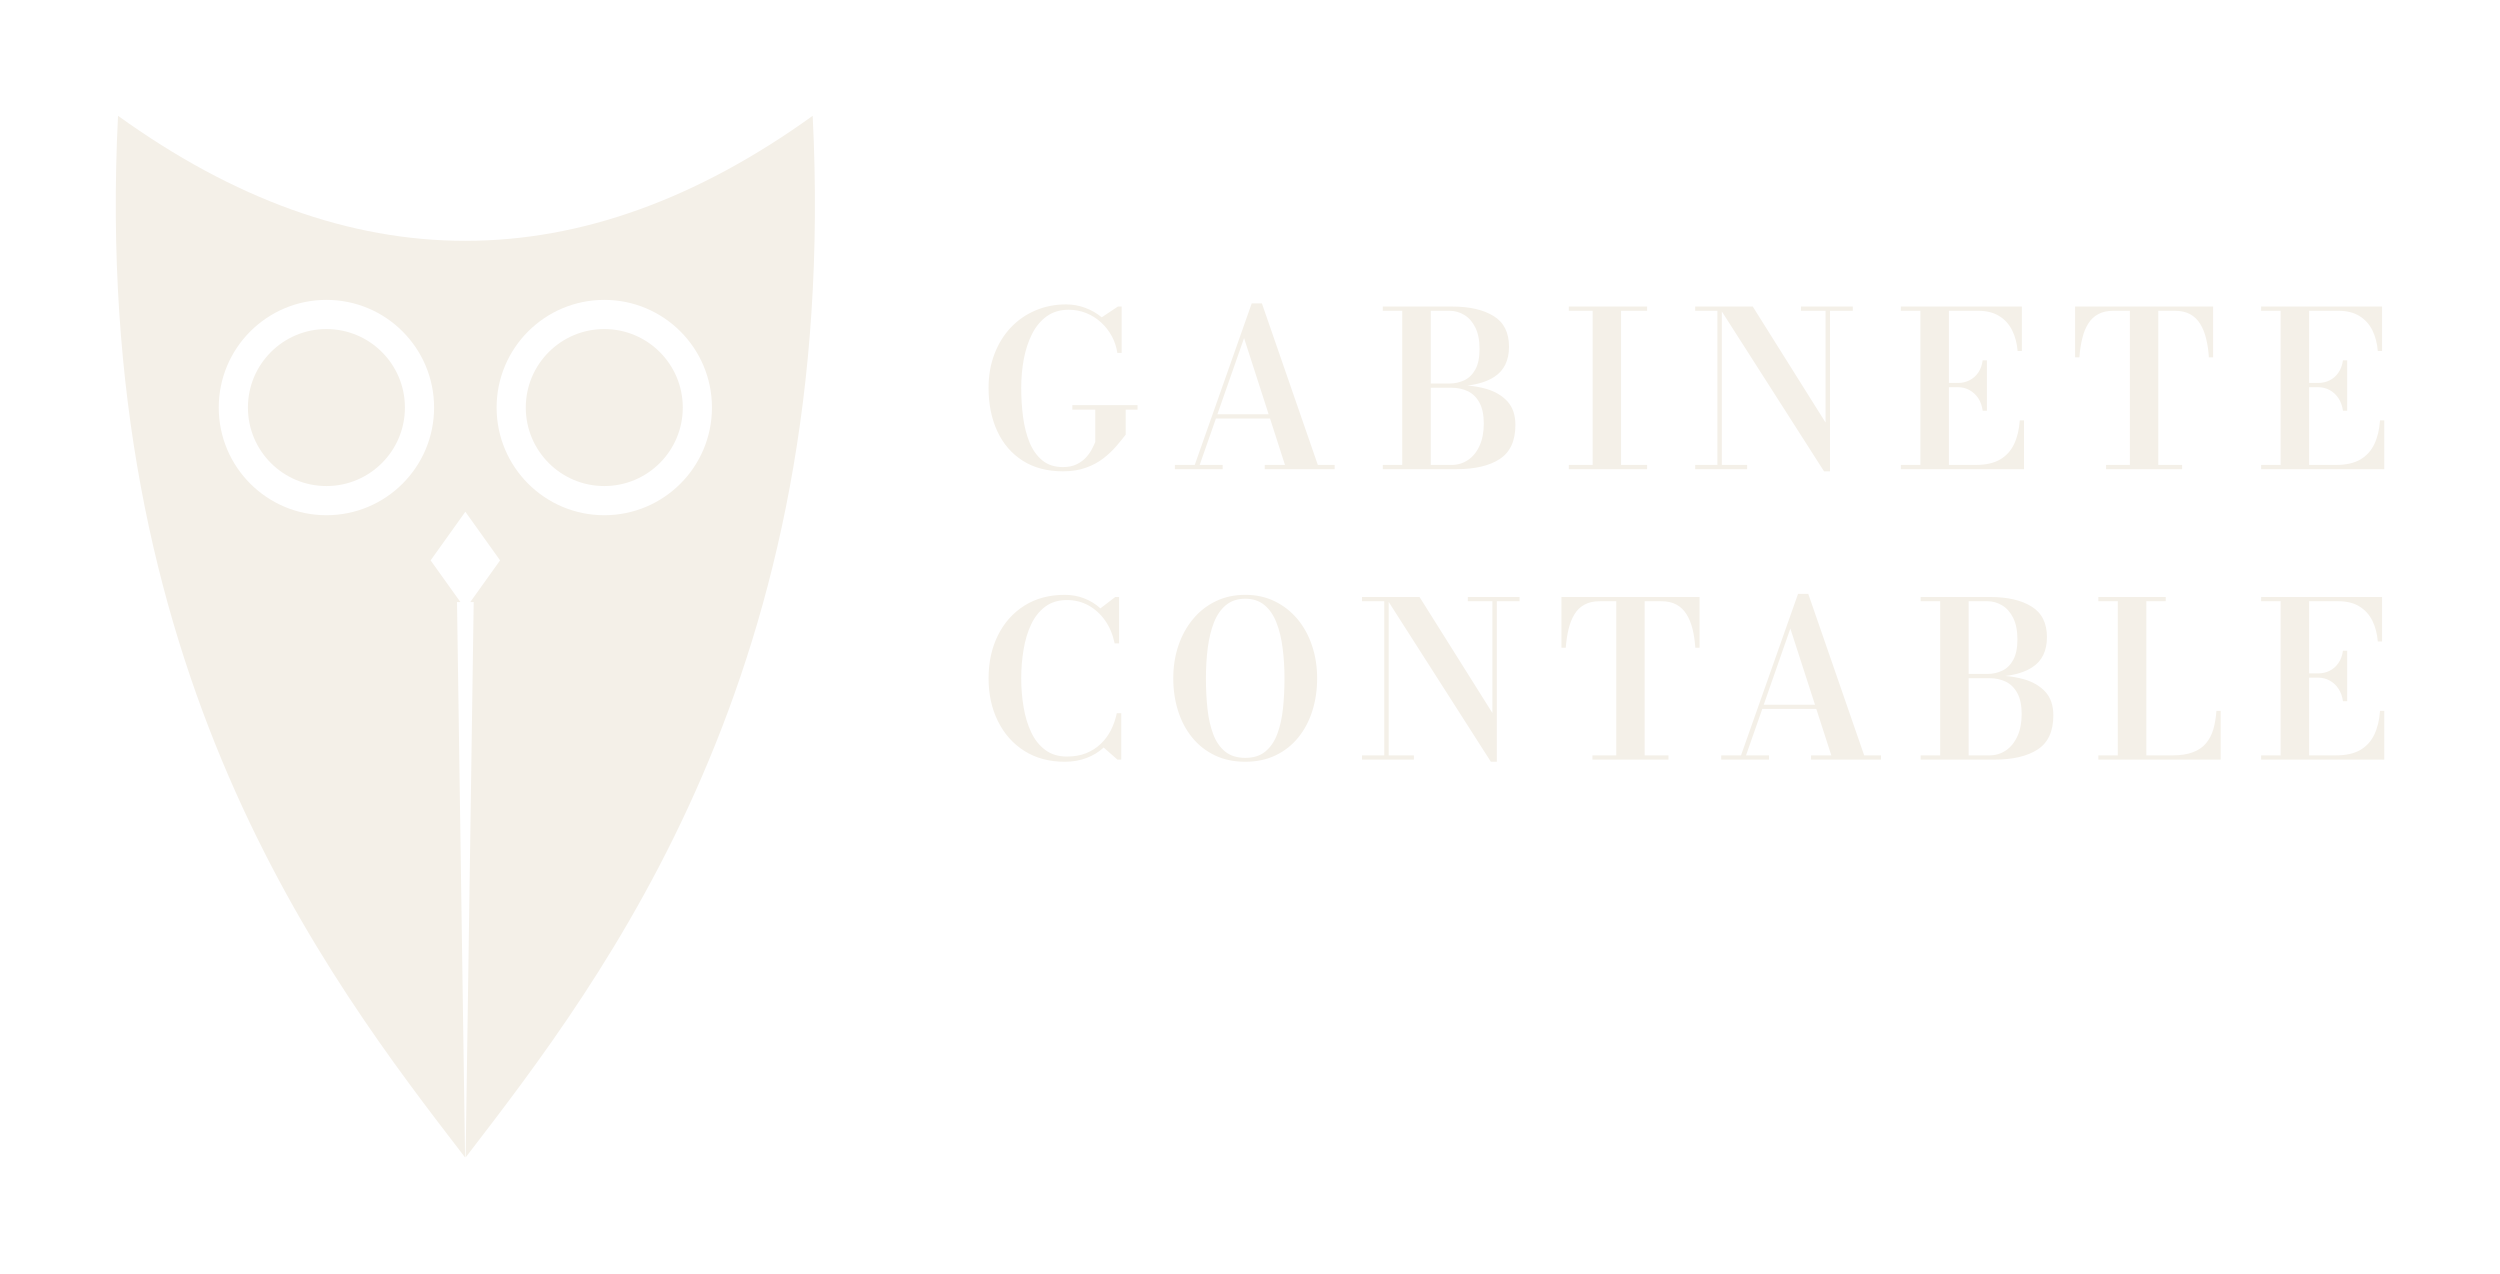
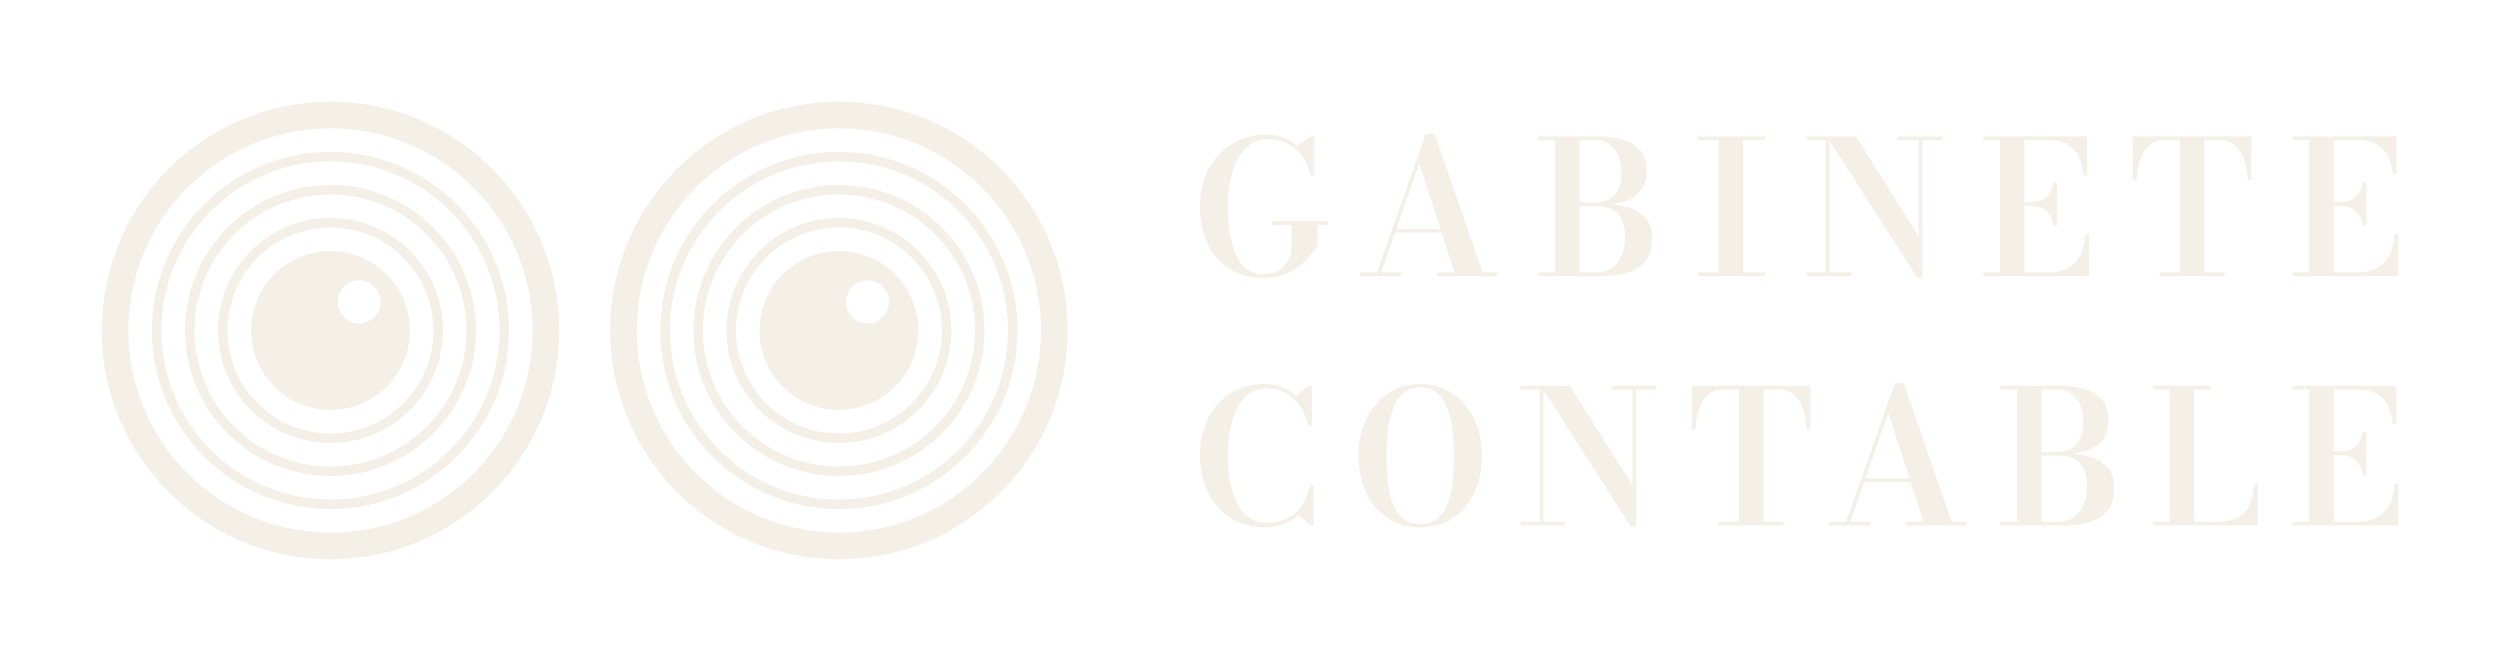
- <svg xmlns="http://www.w3.org/2000/svg" viewBox="-16.99 -16.67 359.89 183.28">
-   <path fill="#F4F0E8" d="M0 0Q50 36 100 0C103.99 79.81 70.16 123.79 50.14 149.82L50.04 149.95L51.2 70H50.71L55 64L50 57L45 64L49.29 70H48.8L49.96 149.95L49.86 149.82C29.84 123.79 -3.99 79.81 0 0ZM85.5 42C85.5 33.44 78.56 26.5 70 26.5C61.44 26.5 54.5 33.44 54.5 42C54.5 50.56 61.44 57.5 70 57.5C78.56 57.5 85.5 50.56 85.5 42ZM45.5 42C45.5 33.44 38.56 26.5 30 26.5C21.44 26.5 14.5 33.44 14.5 42C14.5 50.56 21.44 57.5 30 57.5C38.56 57.5 45.5 50.56 45.5 42ZM81.3 42C81.3 48.24 76.24 53.3 70 53.3C63.76 53.3 58.7 48.24 58.7 42C58.7 35.76 63.76 30.7 70 30.7C76.24 30.7 81.3 35.76 81.3 42ZM41.3 42C41.3 48.24 36.24 53.3 30 53.3C23.76 53.3 18.7 48.24 18.7 42C18.7 35.76 23.76 30.7 30 30.7C36.24 30.7 41.3 35.76 41.3 42Z" />
-   <path fill="#F4F0E8" d="M162.27 92.99Q159.82 92.99 157.9 92.07Q155.98 91.15 154.64 89.51Q153.3 87.87 152.61 85.69Q151.91 83.5 151.91 80.98Q151.91 78.45 152.65 76.26Q153.39 74.08 154.76 72.44Q156.12 70.8 158.03 69.88Q159.93 68.96 162.27 68.96Q164.6 68.96 166.5 69.88Q168.4 70.8 169.78 72.44Q171.15 74.08 171.88 76.26Q172.62 78.45 172.62 80.98Q172.62 83.5 171.92 85.69Q171.23 87.87 169.89 89.51Q168.56 91.15 166.63 92.07Q164.71 92.99 162.27 92.99ZM259.5 92.68V92.07H262.31V69.88H259.5V69.27H269.5Q273.24 69.27 275.46 70.64Q277.68 72.01 277.68 75.05Q277.68 78.01 275.58 79.38Q274.1 80.35 271.7 80.64Q273.13 80.76 274.39 81.12Q276.32 81.68 277.46 82.93Q278.6 84.19 278.6 86.31Q278.6 89.74 276.36 91.21Q274.12 92.68 270.12 92.68ZM182.07 50.87V50.26H184.87V28.07H182.07V27.46H192.07Q195.81 27.46 198.03 28.83Q200.24 30.19 200.24 33.24Q200.24 36.2 198.14 37.57Q196.67 38.54 194.26 38.83Q195.7 38.95 196.96 39.31Q198.88 39.87 200.02 41.12Q201.16 42.38 201.16 44.5Q201.16 47.93 198.92 49.4Q196.68 50.87 192.69 50.87ZM162.27 92.43Q164.07 92.43 165.17 91.51Q166.28 90.6 166.88 89Q167.48 87.4 167.7 85.34Q167.92 83.27 167.92 80.98Q167.92 78.68 167.65 76.62Q167.39 74.55 166.76 72.95Q166.14 71.35 165.04 70.44Q163.94 69.52 162.27 69.52Q160.6 69.52 159.49 70.44Q158.39 71.35 157.76 72.95Q157.14 74.55 156.87 76.62Q156.61 78.68 156.61 80.98Q156.61 83.27 156.83 85.34Q157.05 87.4 157.65 89Q158.25 90.6 159.36 91.51Q160.48 92.43 162.27 92.43ZM243.32 68.82 251.37 92.07H253.79V92.68H243.72V92.07H246.64L244.48 85.39H236.7L234.36 92.07H237.67V92.68H230.79V92.07H233.64L241.85 68.82ZM164.67 27.01 172.72 50.26H175.14V50.87H165.08V50.26H167.99L165.84 43.58H158.05L155.71 50.26H159.02V50.87H152.14V50.26H155L163.2 27.01ZM137.38 41.65H146.76V42.3H145.06V45.9Q144.47 46.67 143.69 47.58Q142.91 48.49 141.85 49.31Q140.8 50.13 139.36 50.65Q137.93 51.18 136.03 51.18Q132.64 51.18 130.25 49.66Q127.85 48.14 126.59 45.43Q125.32 42.72 125.32 39.16Q125.32 36.5 126.17 34.29Q127.01 32.08 128.52 30.48Q130.04 28.88 132.07 28.02Q134.11 27.15 136.48 27.15Q137.9 27.15 139.22 27.64Q140.55 28.13 141.61 29.01L143.94 27.46H144.48V34.14H143.86Q143.67 32.85 143.06 31.72Q142.45 30.6 141.51 29.74Q140.57 28.88 139.38 28.4Q138.19 27.92 136.85 27.92Q135.01 27.92 133.7 28.86Q132.39 29.8 131.58 31.41Q130.77 33.02 130.39 35.03Q130.02 37.04 130.02 39.16Q130.02 41.29 130.28 43.32Q130.55 45.36 131.21 47Q131.88 48.63 133.05 49.6Q134.22 50.57 136.03 50.57Q137.2 50.57 138.02 50.16Q138.83 49.76 139.36 49.17Q139.9 48.57 140.21 47.96Q140.52 47.36 140.68 46.97V42.3H137.38ZM308.51 92.68V92.07H311.32V69.88H308.51V69.27H325.92V75.67H325.31Q325.17 74 324.53 72.69Q323.88 71.38 322.66 70.63Q321.45 69.88 319.62 69.88H315.42V80.27H316.73Q317.62 80.27 318.38 79.89Q319.14 79.51 319.64 78.78Q320.15 78.06 320.29 77.01H320.9V84.27H320.29Q320.15 83.22 319.64 82.47Q319.14 81.71 318.38 81.3Q317.62 80.88 316.73 80.88H315.42V92.07H319.31Q321.45 92.07 322.79 91.29Q324.13 90.51 324.81 89.07Q325.49 87.64 325.63 85.66H326.24V92.68ZM256.65 50.87V50.26H259.46V28.07H256.65V27.46H274.07V33.86H273.46Q273.32 32.19 272.67 30.88Q272.02 29.57 270.8 28.82Q269.59 28.07 267.76 28.07H263.57V38.46H264.88Q265.77 38.46 266.52 38.08Q267.28 37.7 267.79 36.97Q268.29 36.25 268.43 35.2H269.04V42.46H268.43Q268.29 41.41 267.79 40.65Q267.28 39.9 266.52 39.48Q265.77 39.07 264.88 39.07H263.57V50.26H267.45Q269.59 50.26 270.93 49.48Q272.27 48.7 272.95 47.26Q273.63 45.83 273.77 43.85H274.38V50.87ZM308.51 50.87V50.26H311.32V28.07H308.51V27.46H325.92V33.86H325.31Q325.17 32.19 324.53 30.88Q323.88 29.57 322.66 28.82Q321.45 28.07 319.62 28.07H315.42V38.46H316.73Q317.62 38.46 318.38 38.08Q319.14 37.7 319.64 36.97Q320.15 36.25 320.29 35.2H320.9V42.46H320.29Q320.15 41.41 319.64 40.65Q319.14 39.9 318.38 39.48Q317.62 39.07 316.73 39.07H315.42V50.26H319.31Q321.45 50.26 322.79 49.48Q324.13 48.7 324.81 47.26Q325.49 45.83 325.63 43.85H326.24V50.87ZM201.76 69.27V69.88H198.49V92.99H197.63L182.92 69.98V92.07H186.55V92.68H179.08V92.07H182.28V69.88H179.08V69.27H187.36L197.85 85.97V69.88H194.31V69.27ZM249.73 27.46V28.07H246.45V51.18H245.59L230.88 28.17V50.26H234.52V50.87H227.04V50.26H230.24V28.07H227.04V27.46H235.33L245.81 44.16V28.07H242.27V27.46ZM212.25 92.68V92.07H215.68V69.88H213.3Q212 69.88 211.11 70.37Q210.22 70.85 209.67 71.75Q209.12 72.64 208.82 73.87Q208.52 75.09 208.41 76.58H207.79V69.27H227.67V76.58H227.06Q226.96 75.09 226.66 73.87Q226.35 72.64 225.79 71.75Q225.23 70.85 224.35 70.37Q223.47 69.88 222.16 69.88H219.77V92.07H223.2V92.68ZM286.19 50.87V50.26H289.62V28.07H287.23Q285.94 28.07 285.05 28.56Q284.16 29.04 283.61 29.94Q283.05 30.83 282.76 32.06Q282.46 33.28 282.35 34.77H281.73V27.46H301.6V34.77H300.99Q300.9 33.28 300.59 32.06Q300.29 30.83 299.73 29.94Q299.17 29.04 298.29 28.56Q297.4 28.07 296.09 28.07H293.71V50.26H297.14V50.87ZM136.29 92.99Q132.94 92.99 130.47 91.43Q128.01 89.87 126.67 87.15Q125.32 84.44 125.32 80.98Q125.32 77.5 126.67 74.79Q128.01 72.08 130.47 70.52Q132.94 68.96 136.29 68.96Q137.77 68.96 139.09 69.47Q140.41 69.98 141.42 70.91L143.56 69.27H144.11V75.95H143.47Q143.08 74.06 142.1 72.66Q141.11 71.26 139.7 70.48Q138.29 69.71 136.6 69.71Q134.75 69.71 133.48 70.66Q132.2 71.62 131.45 73.22Q130.69 74.83 130.36 76.84Q130.02 78.85 130.02 80.98Q130.02 83.1 130.36 85.11Q130.69 87.12 131.45 88.73Q132.2 90.34 133.48 91.29Q134.75 92.24 136.6 92.24Q138.15 92.24 139.36 91.76Q140.57 91.27 141.46 90.42Q142.36 89.57 142.94 88.43Q143.51 87.29 143.78 86H144.42V92.68H143.87L141.89 90.94Q140.86 91.9 139.44 92.44Q138.01 92.99 136.29 92.99ZM285.08 92.68V92.07H287.88V69.88H285.08V69.27H294.78V69.88H291.99V92.07H295.76Q297.52 92.07 298.69 91.62Q299.87 91.18 300.57 90.34Q301.28 89.51 301.63 88.32Q301.97 87.14 302.08 85.66H302.69V92.68ZM208.85 50.87V50.26H212.28V28.07H208.85V27.46H220.12V28.07H216.37V50.26H220.12V50.87ZM266.41 80.96V92.07H269.42Q270.72 92.07 271.77 91.36Q272.82 90.65 273.43 89.31Q274.04 87.98 274.04 86.12Q274.04 84.27 273.43 83.13Q272.82 81.99 271.77 81.47Q270.72 80.96 269.42 80.96ZM188.98 39.15V50.26H191.99Q193.28 50.26 194.34 49.55Q195.39 48.84 196 47.5Q196.61 46.17 196.61 44.31Q196.61 42.46 196 41.32Q195.39 40.18 194.34 39.66Q193.28 39.15 191.99 39.15ZM266.41 80.35H269.11Q270.25 80.35 271.24 79.88Q272.23 79.42 272.83 78.32Q273.43 77.23 273.43 75.37Q273.43 73.52 272.83 72.3Q272.23 71.08 271.24 70.48Q270.25 69.88 269.11 69.88H266.41ZM188.98 38.54H191.68Q192.81 38.54 193.81 38.07Q194.8 37.6 195.4 36.51Q196 35.42 196 33.56Q196 31.71 195.4 30.49Q194.8 29.27 193.81 28.67Q192.81 28.07 191.68 28.07H188.98ZM244.29 84.78 240.74 73.81 236.91 84.78ZM165.64 42.97 162.1 32 158.26 42.97Z" />
+ <svg xmlns="http://www.w3.org/2000/svg" viewBox="-16.00 -16.00 393.36 104.00">
+   <path fill="#F4F0E8" d="M72 36C72 55.88 55.88 72 36 72C16.12 72 0 55.88 0 36C0 16.12 16.12 0 36 0C55.88 0 72 16.12 72 36ZM152 36C152 55.88 135.88 72 116 72C96.12 72 80 55.88 80 36C80 16.12 96.12 0 116 0C135.88 0 152 16.12 152 36ZM147.8 36C147.8 18.44 133.56 4.2 116 4.2C98.44 4.2 84.2 18.44 84.2 36C84.2 53.56 98.44 67.8 116 67.8C133.56 67.8 147.8 53.56 147.8 36ZM67.8 36C67.8 18.44 53.56 4.2 36 4.2C18.44 4.2 4.2 18.44 4.2 36C4.2 53.56 18.44 67.8 36 67.8C53.56 67.8 67.8 53.56 67.8 36ZM144.1 36C144.1 51.52 131.52 64.1 116 64.1C100.48 64.1 87.9 51.52 87.9 36C87.9 20.48 100.48 7.9 116 7.9C131.52 7.9 144.1 20.48 144.1 36ZM64.1 36C64.1 51.52 51.52 64.1 36 64.1C20.48 64.1 7.9 51.52 7.9 36C7.9 20.48 20.48 7.9 36 7.9C51.52 7.9 64.1 20.48 64.1 36ZM142.6 36C142.6 21.31 130.69 9.4 116 9.4C101.31 9.4 89.4 21.31 89.4 36C89.4 50.69 101.31 62.6 116 62.6C130.69 62.6 142.6 50.69 142.6 36ZM62.6 36C62.6 21.31 50.69 9.4 36 9.4C21.31 9.4 9.4 21.31 9.4 36C9.4 50.69 21.31 62.6 36 62.6C50.69 62.6 62.6 50.69 62.6 36ZM58.9 36C58.9 48.65 48.65 58.9 36 58.9C23.35 58.9 13.1 48.65 13.1 36C13.1 23.35 23.35 13.1 36 13.1C48.65 13.1 58.9 23.35 58.9 36ZM138.9 36C138.9 48.65 128.65 58.9 116 58.9C103.35 58.9 93.1 48.65 93.1 36C93.1 23.35 103.35 13.1 116 13.1C128.65 13.1 138.9 23.35 138.9 36ZM57.4 36C57.4 24.18 47.82 14.6 36 14.6C24.18 14.6 14.6 24.18 14.6 36C14.6 47.82 24.18 57.4 36 57.4C47.82 57.4 57.4 47.82 57.4 36ZM137.4 36C137.4 24.18 127.82 14.6 116 14.6C104.18 14.6 94.6 24.18 94.6 36C94.6 47.82 104.18 57.4 116 57.4C127.82 57.4 137.4 47.82 137.4 36ZM53.7 36C53.7 45.78 45.78 53.7 36 53.7C26.22 53.7 18.3 45.78 18.3 36C18.3 26.22 26.22 18.3 36 18.3C45.78 18.3 53.7 26.22 53.7 36ZM133.7 36C133.7 45.78 125.78 53.7 116 53.7C106.22 53.7 98.3 45.78 98.3 36C98.3 26.22 106.22 18.3 116 18.3C125.78 18.3 133.7 26.22 133.7 36ZM52.2 36C52.2 27.05 44.95 19.8 36 19.8C27.05 19.8 19.8 27.05 19.8 36C19.8 44.95 27.05 52.2 36 52.2C44.95 52.2 52.2 44.95 52.2 36ZM132.2 36C132.2 27.05 124.95 19.8 116 19.8C107.05 19.8 99.8 27.05 99.8 36C99.8 44.95 107.05 52.2 116 52.2C124.95 52.2 132.2 44.95 132.2 36ZM48.5 36C48.5 42.9 42.9 48.5 36 48.5C29.1 48.5 23.5 42.9 23.5 36C23.5 29.1 29.1 23.5 36 23.5C42.9 23.5 48.5 29.1 48.5 36ZM128.5 36C128.5 42.9 122.9 48.5 116 48.5C109.1 48.5 103.5 42.9 103.5 36C103.5 29.1 109.1 23.5 116 23.5C122.9 23.5 128.5 29.1 128.5 36ZM43.88 31.5C43.88 29.64 42.36 28.12 40.5 28.12C38.64 28.12 37.12 29.64 37.12 31.5C37.12 33.36 38.64 34.88 40.5 34.88C42.36 34.88 43.88 33.36 43.88 31.5ZM123.88 31.5C123.88 29.64 122.36 28.12 120.5 28.12C118.64 28.12 117.12 29.64 117.12 31.5C117.12 33.36 118.64 34.88 120.5 34.88C122.36 34.88 123.88 33.36 123.88 31.5Z" />
+   <path fill="#F4F0E8" d="M207.48 66.96Q205.18 66.96 203.38 66.1Q201.58 65.23 200.32 63.69Q199.06 62.16 198.41 60.11Q197.75 58.06 197.75 55.69Q197.75 53.31 198.45 51.26Q199.14 49.21 200.43 47.68Q201.71 46.14 203.49 45.28Q205.28 44.41 207.48 44.41Q209.66 44.41 211.44 45.28Q213.23 46.14 214.52 47.68Q215.81 49.21 216.5 51.26Q217.18 53.31 217.18 55.69Q217.18 58.06 216.53 60.11Q215.88 62.16 214.63 63.69Q213.38 65.23 211.57 66.1Q209.76 66.96 207.48 66.96ZM298.73 66.67V66.1H301.36V45.28H298.73V44.7H308.11Q311.62 44.7 313.7 45.99Q315.78 47.27 315.78 50.12Q315.78 52.9 313.81 54.19Q312.43 55.1 310.17 55.37Q311.52 55.49 312.7 55.82Q314.51 56.34 315.58 57.52Q316.65 58.7 316.65 60.69Q316.65 63.91 314.55 65.29Q312.44 66.67 308.7 66.67ZM226.05 27.43V26.86H228.69V6.04H226.05V5.46H235.44Q238.95 5.46 241.03 6.75Q243.11 8.03 243.11 10.88Q243.11 13.66 241.14 14.95Q239.76 15.86 237.5 16.13Q238.85 16.25 240.03 16.59Q241.84 17.1 242.9 18.28Q243.97 19.46 243.97 21.45Q243.97 24.67 241.87 26.05Q239.77 27.43 236.02 27.43ZM207.48 66.43Q209.16 66.43 210.2 65.58Q211.24 64.72 211.8 63.22Q212.37 61.72 212.57 59.78Q212.78 57.84 212.78 55.69Q212.78 53.53 212.53 51.59Q212.28 49.65 211.69 48.15Q211.11 46.65 210.07 45.8Q209.04 44.94 207.48 44.94Q205.91 44.94 204.87 45.8Q203.83 46.65 203.24 48.15Q202.66 49.65 202.41 51.59Q202.16 53.53 202.16 55.69Q202.16 57.84 202.37 59.78Q202.57 61.72 203.13 63.22Q203.7 64.72 204.75 65.58Q205.79 66.43 207.48 66.43ZM283.54 44.28 291.09 66.1H293.36V66.67H283.92V66.1H286.66L284.63 59.83H277.32L275.13 66.1H278.24V66.67H271.78V66.1H274.46L282.16 44.28ZM209.73 5.04 217.28 26.86H219.55V27.43H210.11V26.86H212.85L210.82 20.59H203.51L201.32 26.86H204.43V27.43H197.97V26.86H200.65L208.35 5.04ZM184.12 18.77H192.92V19.39H191.32V22.77Q190.77 23.49 190.03 24.35Q189.3 25.2 188.31 25.97Q187.32 26.74 185.98 27.23Q184.63 27.72 182.84 27.72Q179.67 27.72 177.42 26.29Q175.17 24.86 173.99 22.32Q172.8 19.78 172.8 16.45Q172.8 13.94 173.59 11.87Q174.38 9.8 175.8 8.3Q177.22 6.8 179.13 5.98Q181.04 5.17 183.27 5.17Q184.6 5.17 185.85 5.63Q187.09 6.09 188.09 6.91L190.27 5.46H190.78V11.73H190.19Q190.02 10.52 189.45 9.46Q188.88 8.41 187.99 7.6Q187.1 6.8 185.99 6.34Q184.88 5.89 183.62 5.89Q181.89 5.89 180.66 6.78Q179.43 7.66 178.67 9.17Q177.91 10.68 177.56 12.57Q177.21 14.45 177.21 16.45Q177.21 18.44 177.46 20.35Q177.7 22.26 178.33 23.8Q178.95 25.33 180.05 26.24Q181.15 27.15 182.84 27.15Q183.94 27.15 184.71 26.77Q185.48 26.39 185.98 25.83Q186.48 25.27 186.77 24.7Q187.06 24.13 187.21 23.77V19.39H184.12ZM344.72 66.67V66.1H347.36V45.28H344.72V44.7H361.06V50.71H360.49Q360.36 49.14 359.75 47.91Q359.15 46.68 358 45.98Q356.86 45.28 355.15 45.28H351.21V55.03H352.44Q353.27 55.03 353.98 54.67Q354.69 54.31 355.17 53.63Q355.65 52.95 355.78 51.97H356.35V58.78H355.78Q355.65 57.79 355.17 57.08Q354.69 56.37 353.98 55.99Q353.27 55.6 352.44 55.6H351.21V66.1H354.86Q356.86 66.1 358.12 65.36Q359.38 64.63 360.02 63.28Q360.65 61.94 360.79 60.08H361.36V66.67ZM296.05 27.43V26.86H298.69V6.04H296.05V5.46H312.39V11.47H311.82Q311.69 9.9 311.08 8.67Q310.48 7.44 309.33 6.74Q308.19 6.04 306.48 6.04H302.54V15.79H303.77Q304.61 15.79 305.32 15.43Q306.03 15.07 306.5 14.39Q306.98 13.71 307.11 12.73H307.68V19.54H307.11Q306.98 18.55 306.5 17.84Q306.03 17.13 305.32 16.75Q304.61 16.36 303.77 16.36H302.54V26.86H306.19Q308.19 26.86 309.45 26.12Q310.71 25.39 311.35 24.05Q311.98 22.7 312.12 20.84H312.69V27.43ZM344.72 27.43V26.86H347.36V6.04H344.72V5.46H361.06V11.47H360.49Q360.36 9.9 359.75 8.67Q359.15 7.44 358 6.74Q356.86 6.04 355.15 6.04H351.21V15.79H352.44Q353.27 15.79 353.98 15.43Q354.69 15.07 355.17 14.39Q355.65 13.71 355.78 12.73H356.35V19.54H355.78Q355.65 18.55 355.17 17.84Q354.69 17.13 353.98 16.75Q353.27 16.36 352.44 16.36H351.21V26.86H354.86Q356.86 26.86 358.12 26.12Q359.38 25.39 360.02 24.05Q360.65 22.7 360.79 20.84H361.36V27.43ZM244.54 44.7V45.28H241.46V66.96H240.66L226.85 45.37V66.1H230.26V66.67H223.25V66.1H226.25V45.28H223.25V44.7H231.02L240.86 60.37V45.28H237.54V44.7ZM289.55 5.46V6.04H286.48V27.72H285.67L271.87 6.13V26.86H275.28V27.43H268.26V26.86H271.27V6.04H268.26V5.46H276.04L285.88 21.13V6.04H282.55V5.46ZM254.38 66.67V66.1H257.6V45.28H255.36Q254.15 45.28 253.31 45.73Q252.48 46.18 251.96 47.03Q251.44 47.87 251.16 49.02Q250.88 50.17 250.78 51.56H250.19V44.7H268.85V51.56H268.28Q268.19 50.17 267.9 49.02Q267.62 47.87 267.09 47.03Q266.56 46.18 265.74 45.73Q264.91 45.28 263.68 45.28H261.44V66.1H264.66V66.67ZM323.77 27.43V26.86H326.99V6.04H324.75Q323.54 6.04 322.7 6.49Q321.87 6.94 321.35 7.79Q320.83 8.63 320.55 9.78Q320.27 10.93 320.17 12.32H319.58V5.46H338.24V12.32H337.67Q337.58 10.93 337.29 9.78Q337.01 8.63 336.48 7.79Q335.95 6.94 335.13 6.49Q334.3 6.04 333.07 6.04H330.83V26.86H334.05V27.43ZM183.09 66.96Q179.95 66.96 177.63 65.5Q175.32 64.03 174.06 61.48Q172.8 58.94 172.8 55.69Q172.8 52.42 174.06 49.88Q175.32 47.34 177.63 45.88Q179.95 44.41 183.09 44.41Q184.48 44.41 185.72 44.89Q186.96 45.36 187.91 46.24L189.92 44.7H190.43V50.97H189.83Q189.46 49.2 188.54 47.88Q187.62 46.56 186.29 45.84Q184.97 45.11 183.39 45.11Q181.64 45.11 180.45 46.01Q179.26 46.9 178.55 48.41Q177.84 49.92 177.52 51.81Q177.21 53.69 177.21 55.69Q177.21 57.68 177.52 59.57Q177.84 61.45 178.55 62.96Q179.26 64.47 180.45 65.36Q181.64 66.26 183.39 66.26Q184.84 66.26 185.97 65.8Q187.1 65.35 187.95 64.55Q188.79 63.75 189.33 62.68Q189.87 61.62 190.12 60.4H190.72V66.67H190.21L188.35 65.04Q187.38 65.94 186.04 66.45Q184.7 66.96 183.09 66.96ZM322.73 66.67V66.1H325.36V45.28H322.73V44.7H331.83V45.28H329.21V66.1H332.76Q334.41 66.1 335.51 65.68Q336.61 65.26 337.27 64.48Q337.94 63.69 338.26 62.58Q338.58 61.47 338.69 60.08H339.26V66.67ZM251.19 27.43V26.86H254.41V6.04H251.19V5.46H261.76V6.04H258.25V26.86H261.76V27.43ZM305.21 55.67V66.1H308.04Q309.25 66.1 310.24 65.43Q311.23 64.76 311.8 63.51Q312.37 62.26 312.37 60.52Q312.37 58.78 311.8 57.71Q311.23 56.64 310.24 56.15Q309.25 55.67 308.04 55.67ZM232.54 16.43V26.86H235.36Q236.58 26.86 237.57 26.19Q238.56 25.52 239.13 24.27Q239.7 23.02 239.7 21.28Q239.7 19.54 239.13 18.47Q238.56 17.4 237.57 16.91Q236.58 16.43 235.36 16.43ZM305.21 55.1H307.74Q308.81 55.1 309.74 54.66Q310.67 54.22 311.24 53.2Q311.8 52.17 311.8 50.43Q311.8 48.69 311.24 47.55Q310.67 46.4 309.74 45.84Q308.81 45.28 307.74 45.28H305.21ZM232.54 15.86H235.07Q236.14 15.86 237.07 15.42Q238 14.98 238.56 13.96Q239.13 12.93 239.13 11.19Q239.13 9.45 238.56 8.31Q238 7.16 237.07 6.6Q236.14 6.04 235.07 6.04H232.54ZM284.45 59.26 281.12 48.97 277.52 59.26ZM210.64 20.02 207.31 9.73 203.71 20.02Z" />
</svg>
